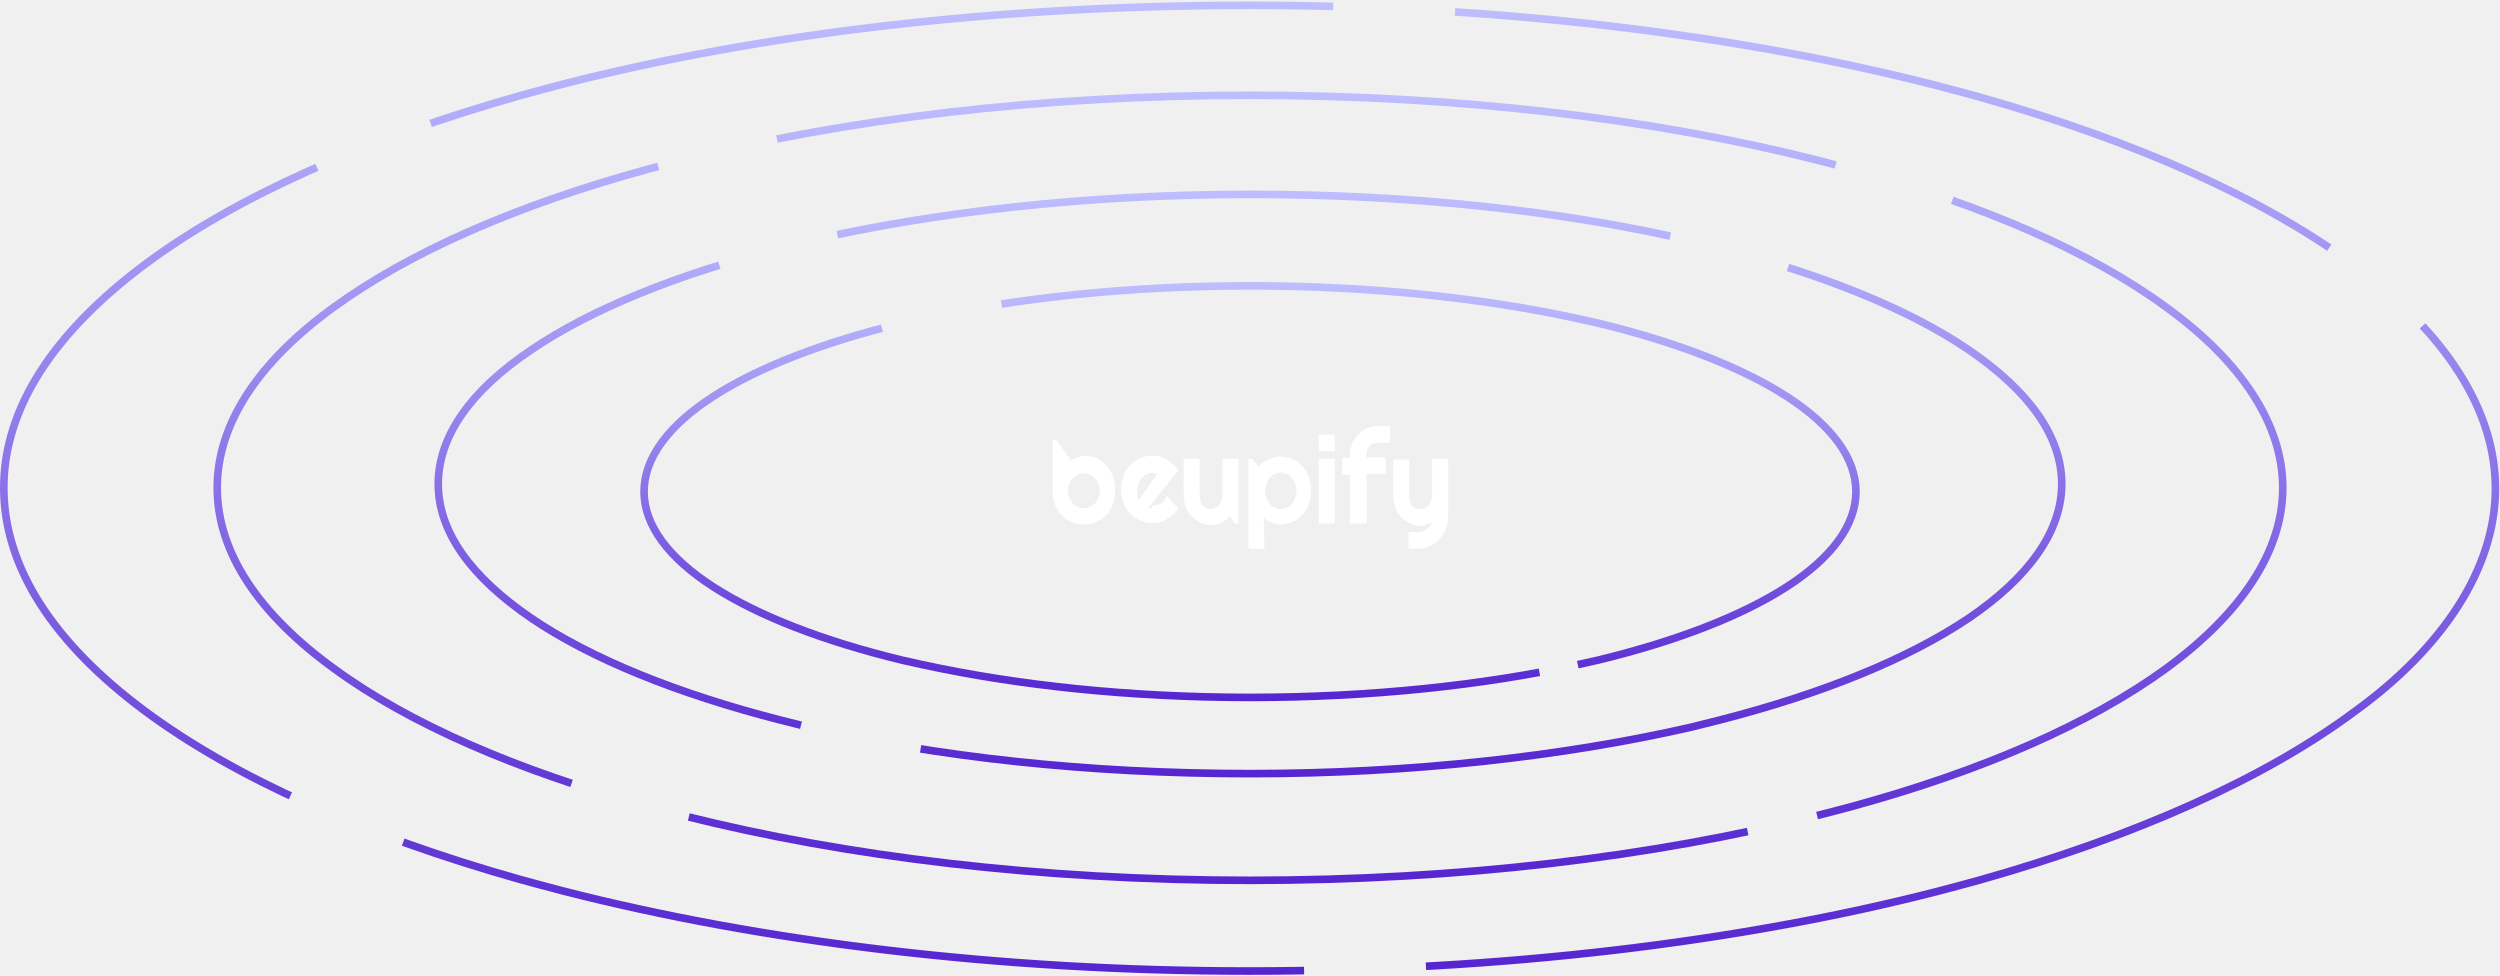
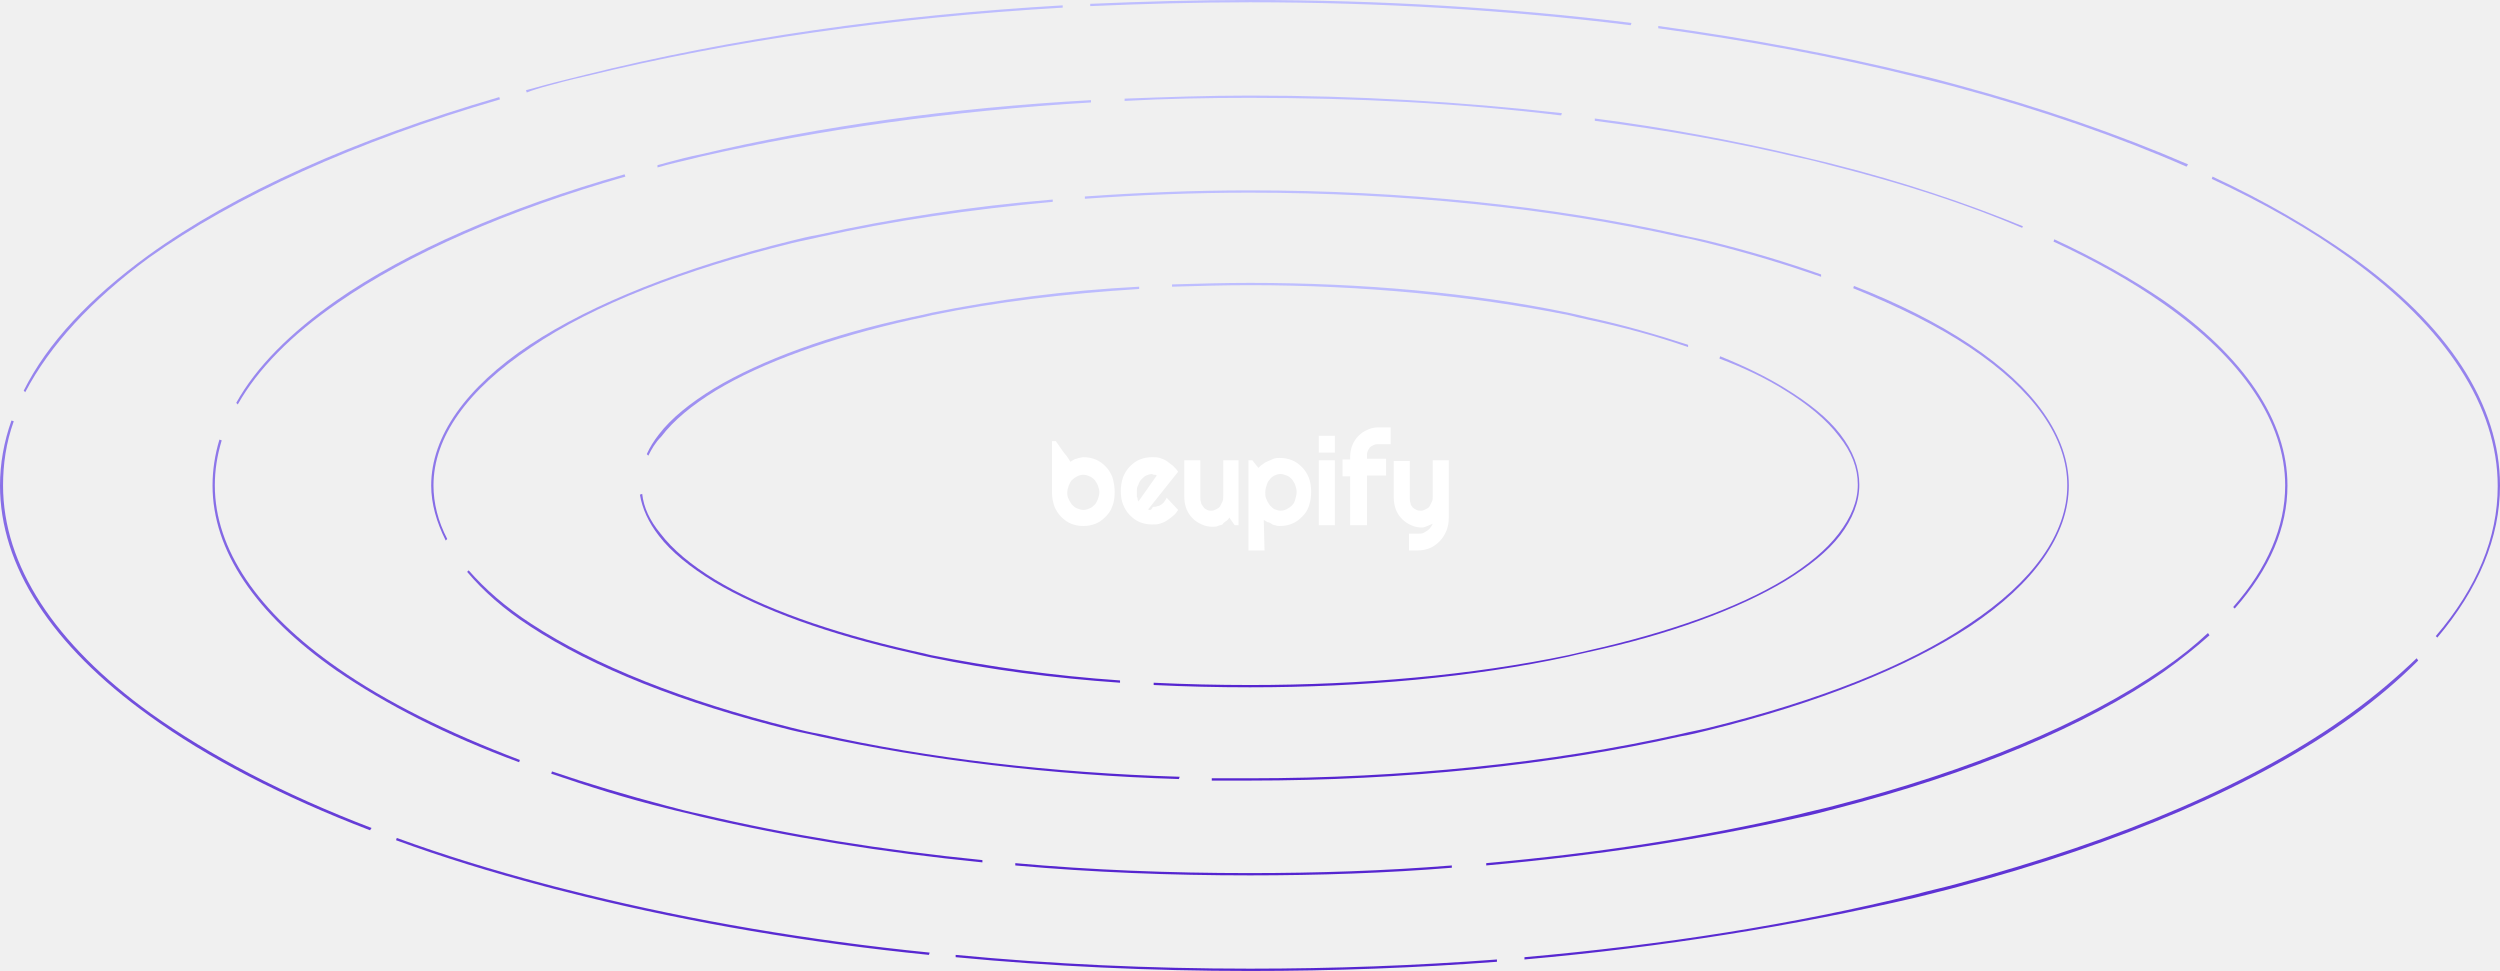
- <svg xmlns="http://www.w3.org/2000/svg" version="1.1" id="Layer_1" x="0px" y="0px" viewBox="0 0 328 128" style="enable-background:new 0 0 328 128;" xml:space="preserve">
+ <svg xmlns="http://www.w3.org/2000/svg" version="1.1" id="Layer_1" x="0px" y="0px" viewBox="0 0 327 127" style="enable-background:new 0 0 327 127;" xml:space="preserve">
  <style type="text/css">
- 	.st0{fill:none;stroke:url(#SVGID_1_);stroke-dasharray:120,16;}
- 	.st1{fill:none;stroke:url(#SVGID_2_);stroke-dasharray:110,16;}
- 	.st2{fill:none;stroke:url(#SVGID_3_);stroke-dasharray:167,16;}
- 	.st3{fill:none;stroke:url(#SVGID_4_);stroke-dasharray:140,16;}
+ 	.st0{fill:url(#SVGID_1_);}
+ 	.st1{fill:url(#SVGID_2_);}
+ 	.st2{fill:url(#SVGID_3_);}
+ 	.st3{fill:url(#SVGID_4_);}
	.st4{fill:#FFFFFF;}
	.st5{fill-rule:evenodd;clip-rule:evenodd;fill:#FFFFFF;}
</style>
-   <linearGradient id="SVGID_1_" gradientUnits="userSpaceOnUse" x1="164" y1="1.276" x2="164" y2="129.276" gradientTransform="matrix(1 0 0 -1 0 129.2756)">
-     <stop offset="0" style="stop-color:#5525D0" />
-     <stop offset="1" style="stop-color:#BEBEFF" />
-   </linearGradient>
-   <path class="st0" d="M254,117c1.9-0.5,3.8-1,5.6-1.5l0,0c20.6-5.8,37.6-13.4,49.4-22.2c11.6-8.4,18.4-18.8,18.4-29.2  s-6.6-20.4-18.4-29.2c-11.8-8.8-28.8-16.4-49.4-22.2l0,0c-1.8-0.5-3.7-1-5.6-1.5l0,0c-25.8-6.6-56.8-10.5-90-10.5S99.8,4.4,74,11  l0,0c-1.9,0.5-3.8,1-5.6,1.5l0,0c-20.6,5.8-37.6,13.4-49.4,22.2C7.1,43.6,0.5,53.5,0.5,64s6.6,20.4,18.4,29.2  c11.8,8.8,28.8,16.4,49.4,22.2l0,0c1.8,0.5,3.7,1,5.6,1.5l0,0c25.8,6.6,56.8,10.5,90,10.5S228.2,123.6,254,117L254,117z" />
-   <linearGradient id="SVGID_2_" gradientUnits="userSpaceOnUse" x1="164" y1="27.276" x2="164" y2="104.276" gradientTransform="matrix(1 0 0 -1 0 129.2756)">
-     <stop offset="0" style="stop-color:#5525D0" />
-     <stop offset="1" style="stop-color:#BEBEFF" />
-   </linearGradient>
-   <path class="st1" d="M221.9,95.4c1.2-0.3,2.4-0.6,3.6-0.9l0,0c13.7-3.5,24.9-8.1,32.8-13.4c7.8-5.3,12.2-11.3,12.2-17.6  s-4.3-12.2-12.2-17.6c-7.8-5.3-19.1-9.9-32.8-13.4l0,0c-1.2-0.3-2.4-0.6-3.6-0.9l0,0c-16.7-3.9-36.6-6.1-57.9-6.1  s-41.3,2.3-57.9,6.1l0,0c-1.2,0.3-2.4,0.6-3.6,0.9l0,0C88.8,36,77.5,40.6,69.7,45.9c-7.9,5.3-12.2,11.3-12.2,17.6  s4.3,12.2,12.2,17.6c7.8,5.3,19.1,9.9,32.8,13.4l0,0c1.2,0.3,2.4,0.6,3.6,0.9l0,0c16.7,3.9,36.6,6.1,57.9,6.1S205.3,99.2,221.9,95.4  L221.9,95.4z" />
-   <linearGradient id="SVGID_3_" gradientUnits="userSpaceOnUse" x1="164" y1="37.276" x2="164" y2="92.276" gradientTransform="matrix(1 0 0 -1 0 129.2756)">
-     <stop offset="0" style="stop-color:#5525D0" />
-     <stop offset="1" style="stop-color:#BEBEFF" />
-   </linearGradient>
-   <path class="st2" d="M207,87.2c0.9-0.2,1.8-0.4,2.7-0.6l0,0c10.3-2.5,18.8-5.8,24.7-9.6c5.9-3.8,9.1-8.1,9.1-12.5s-3.2-8.7-9.1-12.5  c-5.9-3.8-14.4-7.1-24.7-9.6l0,0c-0.9-0.2-1.8-0.4-2.7-0.6l0,0c-12.4-2.7-27.2-4.3-43-4.3s-30.6,1.6-43,4.3l0,0  c-0.9,0.2-1.8,0.4-2.7,0.6l0,0C108,44.9,99.5,48.2,93.6,52c-5.9,3.8-9.1,8.1-9.1,12.5s3.2,8.7,9.1,12.5c5.9,3.8,14.4,7.1,24.7,9.6  l0,0c0.9,0.2,1.8,0.4,2.7,0.6l0,0c12.4,2.7,27.2,4.3,43,4.3S194.6,89.9,207,87.2L207,87.2z" />
-   <linearGradient id="SVGID_4_" gradientUnits="userSpaceOnUse" x1="164" y1="13.276" x2="164" y2="117.276" gradientTransform="matrix(1 0 0 -1 0 129.2756)">
-     <stop offset="0" style="stop-color:#5525D0" />
-     <stop offset="1" style="stop-color:#BEBEFF" />
-   </linearGradient>
-   <path class="st3" d="M238.4,107c1.6-0.4,3.1-0.8,4.6-1.2l0,0c17.2-4.7,31.3-10.9,41.2-18.1c9.8-7.2,15.3-15.3,15.3-23.7  s-5.5-16.6-15.3-23.7c-9.8-7.2-24-13.4-41.2-18.1l0,0c-1.5-0.4-3.1-0.8-4.6-1.2l0,0c-21.4-5.4-46.9-8.5-74.4-8.5s-53,3.1-74.4,8.5  l0,0c-1.6,0.4-3.1,0.8-4.6,1.2l0,0c-17.2,4.7-31.3,10.9-41.2,18.1C34,47.4,28.5,55.5,28.5,64S34,80.6,43.8,87.7  c9.8,7.2,24,13.4,41.2,18.1l0,0c1.5,0.4,3.1,0.8,4.6,1.2l0,0c21.4,5.4,46.9,8.5,74.4,8.5S217,112.4,238.4,107L238.4,107z" />
-   <path class="st4" d="M146.3,64.4c0,0.7-0.1,1.3-0.3,1.8c-0.2,0.6-0.5,1-0.9,1.4c-0.4,0.4-0.8,0.7-1.3,0.9c-0.5,0.2-1,0.3-1.6,0.3  c-0.6,0-1.1-0.1-1.6-0.3c-0.5-0.2-0.9-0.5-1.3-0.9c-0.4-0.4-0.7-0.9-0.9-1.4c-0.2-0.6-0.3-1.2-0.3-1.8v-6.7h0.5l0.7,1  c0,0,0.4,0.6,0.6,0.8c0.2,0.2,0.6,0.9,0.6,0.9c0.2-0.1,0.3-0.2,0.5-0.3c0.2-0.1,0.4-0.1,0.6-0.2c0.2,0,0.4-0.1,0.6-0.1  c0.6,0,1.1,0.1,1.6,0.3c0.5,0.2,0.9,0.5,1.3,0.9c0.4,0.4,0.7,0.9,0.9,1.4C146.2,63.1,146.3,63.7,146.3,64.4z M144.3,64.4  c0-0.3-0.1-0.6-0.2-0.9c-0.1-0.3-0.3-0.5-0.4-0.7c-0.2-0.2-0.4-0.4-0.7-0.5c-0.2-0.1-0.5-0.2-0.8-0.2s-0.6,0.1-0.8,0.2  c-0.2,0.1-0.5,0.3-0.7,0.5c-0.2,0.2-0.3,0.5-0.4,0.7s-0.2,0.6-0.2,0.9c0,0.3,0.1,0.6,0.2,0.9s0.3,0.5,0.4,0.7  c0.2,0.2,0.4,0.4,0.7,0.5c0.3,0.1,0.5,0.2,0.8,0.2s0.6-0.1,0.8-0.2c0.3-0.1,0.5-0.3,0.7-0.5c0.2-0.2,0.3-0.5,0.4-0.7  S144.3,64.7,144.3,64.4z" />
-   <path class="st5" d="M179.2,68.7h-2.1v-6.4h-1v-2.2h1v-0.4c0-0.5,0.1-1,0.3-1.5c0.2-0.5,0.5-0.9,0.8-1.2c0.3-0.3,0.7-0.6,1.2-0.8  c0.4-0.2,0.9-0.3,1.4-0.3h1.6v2.2h-1.6c-0.2,0-0.4,0-0.6,0.1c-0.2,0.1-0.4,0.2-0.5,0.3c-0.1,0.1-0.2,0.3-0.3,0.5  c-0.1,0.2-0.1,0.4-0.1,0.6v0.4h2.5v2.2h-2.5V68.7z M150.9,66.7c-0.1,0-0.2,0-0.2-0.1l3.9-4.9c-0.2-0.3-0.4-0.5-0.7-0.8  c-0.3-0.2-0.5-0.4-0.8-0.6c-0.3-0.2-0.6-0.3-0.9-0.4c-0.3-0.1-0.7-0.1-1-0.1c-0.6,0-1.1,0.1-1.6,0.3c-0.5,0.2-0.9,0.5-1.3,0.9  c-0.4,0.4-0.7,0.9-0.9,1.4c-0.2,0.6-0.3,1.2-0.3,1.8c0,0.7,0.1,1.3,0.3,1.8c0.2,0.5,0.5,1,0.9,1.4c0.4,0.4,0.8,0.7,1.3,0.9  c0.5,0.2,1,0.3,1.6,0.3c0.3,0,0.7,0,1-0.1c0.3-0.1,0.6-0.2,0.9-0.4c0.3-0.2,0.6-0.4,0.8-0.6c0.3-0.2,0.5-0.5,0.7-0.8l-1.5-1.6  c-0.1,0.2-0.2,0.4-0.3,0.5c-0.1,0.2-0.3,0.3-0.4,0.4c-0.2,0.1-0.3,0.2-0.5,0.2c-0.2,0.1-0.4,0.1-0.6,0.1  C151.1,66.7,151,66.7,150.9,66.7z M151.5,62.1c0.1,0,0.2,0,0.3,0.1l-2.4,3.4c0-0.1-0.1-0.2-0.1-0.3c0-0.1,0-0.2-0.1-0.3  c0-0.1,0-0.2,0-0.3c0-0.1,0-0.2,0-0.3c0-0.4,0-0.7,0.2-1c0.1-0.3,0.2-0.5,0.4-0.7c0.2-0.2,0.4-0.4,0.6-0.5c0.3-0.1,0.5-0.2,0.8-0.2  C151.3,62.1,151.4,62.1,151.5,62.1z M160.8,68.2c0.2-0.1,0.4-0.3,0.5-0.5l0.7,1h0.5v-8.5h-2.1v4.7c0,0.2,0,0.5-0.1,0.7  c-0.1,0.2-0.2,0.4-0.3,0.6c-0.1,0.2-0.3,0.3-0.5,0.4c-0.2,0.1-0.4,0.2-0.6,0.2c-0.2,0-0.4,0-0.6-0.1c-0.2-0.1-0.4-0.2-0.5-0.4  c-0.1-0.2-0.3-0.3-0.3-0.6c-0.1-0.2-0.1-0.5-0.1-0.8v-4.7h-2.1v4.7c0,0.6,0.1,1.2,0.3,1.7c0.2,0.5,0.5,0.9,0.8,1.2  c0.3,0.3,0.7,0.6,1.2,0.8c0.4,0.2,0.9,0.3,1.4,0.3c0.2,0,0.5,0,0.7-0.1c0.2-0.1,0.4-0.1,0.6-0.2C160.5,68.4,160.7,68.3,160.8,68.2z   M165.9,72h-2.1V60.2h0.5l0.8,1c0.2-0.2,0.4-0.4,0.6-0.5c0.2-0.2,0.5-0.3,0.7-0.4c0.2-0.1,0.5-0.2,0.7-0.3c0.3-0.1,0.5-0.1,0.8-0.1  c0.6,0,1.1,0.1,1.6,0.3c0.5,0.2,0.9,0.5,1.3,0.9c0.4,0.4,0.7,0.9,0.9,1.4c0.2,0.5,0.3,1.2,0.3,1.8c0,0.7-0.1,1.3-0.3,1.9  c-0.2,0.6-0.5,1-0.9,1.4c-0.4,0.4-0.8,0.7-1.3,0.9c-0.5,0.2-1,0.3-1.6,0.3c-0.2,0-0.4,0-0.6-0.1c-0.2,0-0.4-0.1-0.5-0.2  c-0.2-0.1-0.3-0.2-0.5-0.2c-0.2-0.1-0.3-0.2-0.5-0.3L165.9,72L165.9,72z M170.1,64.4c0-0.4-0.1-0.7-0.2-1s-0.3-0.5-0.4-0.7  c-0.2-0.2-0.4-0.4-0.7-0.5c-0.3-0.1-0.5-0.2-0.8-0.2s-0.6,0.1-0.8,0.2c-0.2,0.1-0.5,0.3-0.6,0.5c-0.2,0.2-0.3,0.4-0.4,0.7  c-0.1,0.3-0.2,0.6-0.2,1c0,0.3,0,0.7,0.2,1c0.1,0.3,0.3,0.5,0.4,0.7c0.2,0.2,0.4,0.4,0.6,0.5c0.3,0.1,0.5,0.2,0.8,0.2  s0.6-0.1,0.8-0.2c0.3-0.1,0.5-0.3,0.7-0.5c0.2-0.2,0.3-0.4,0.4-0.7C170,65,170.1,64.7,170.1,64.4z M173,68.7h2.1v-8.5H173V68.7z   M184.8,69.8V72l1.1,0c0.6,0,1.1-0.1,1.6-0.3c0.5-0.2,0.9-0.5,1.3-0.9c0.4-0.4,0.7-0.9,0.9-1.4c0.2-0.5,0.3-1.1,0.3-1.7v-7.5h-2.1  v4.7c0,0.2,0,0.5-0.1,0.7c-0.1,0.2-0.2,0.4-0.3,0.6c-0.1,0.2-0.3,0.3-0.5,0.4c-0.2,0.1-0.4,0.2-0.6,0.2c-0.2,0-0.4,0-0.6-0.1  c-0.2-0.1-0.4-0.2-0.5-0.3c-0.1-0.2-0.3-0.3-0.3-0.6c-0.1-0.2-0.1-0.5-0.1-0.8v-4.7h-2.1v4.7c0,0.6,0.1,1.2,0.3,1.7  c0.2,0.5,0.5,0.9,0.8,1.2c0.3,0.3,0.7,0.6,1.2,0.8c0.4,0.2,0.9,0.3,1.4,0.3c0.2,0,0.5-0.1,0.7-0.2c0.2-0.1,0.5-0.2,0.7-0.3  c-0.1,0.2-0.2,0.4-0.3,0.5c-0.1,0.2-0.3,0.3-0.4,0.4c-0.2,0.1-0.3,0.2-0.5,0.3c-0.2,0.1-0.4,0.1-0.6,0.1L184.8,69.8z M175.1,57H173  v2.2h2.1V57z" />
+   <g>
+     <g>
+       <linearGradient id="SVGID_1_" gradientUnits="userSpaceOnUse" x1="163.5" y1="3.321" x2="163.5" y2="130.321" gradientTransform="matrix(1 0 0 -1 0 130.3206)">
+         <stop offset="0" style="stop-color:#5525D0" />
+         <stop offset="1" style="stop-color:#BEBEFF" />
+       </linearGradient>
+       <path class="st0" d="M163.5,127c-13,0-26-0.6-38.5-1.8l0-0.3c12.5,1.2,25.5,1.8,38.5,1.8c10.9,0,21.7-0.4,32.3-1.2l0,0.3    C185.3,126.6,174.4,127,163.5,127z M199.4,125.5l0-0.3c18.1-1.6,35.3-4.3,51.1-8.2c1.8-0.5,3.7-0.9,5.5-1.4    c21.4-5.7,39.3-13.4,51.5-22.3c3.2-2.3,6.1-4.8,8.6-7.2l0.2,0.3c-2.5,2.5-5.3,4.9-8.6,7.3c-12.3,8.9-30.2,16.6-51.6,22.3    c-1.8,0.5-3.6,0.9-5.5,1.4C234.7,121.1,217.5,123.9,199.4,125.5z M121.5,124.9c-15.9-1.6-31-4.2-44.9-7.6    c-1.9-0.5-3.7-0.9-5.5-1.4c-6.8-1.8-13.3-3.8-19.3-6l0.1-0.3c6,2.2,12.5,4.2,19.3,6c1.8,0.5,3.6,0.9,5.5,1.4    c13.9,3.4,29,6,44.9,7.6L121.5,124.9z M48.4,108.6c-11.5-4.4-21.3-9.5-28.9-15C6.7,84.4,0,74,0,63.5c0-2.8,0.5-5.7,1.5-8.5    l0.3,0.1c-1,2.8-1.4,5.6-1.4,8.4c0,10.4,6.7,20.7,19.3,29.8c7.7,5.5,17.4,10.6,28.9,15L48.4,108.6z M318.8,83.4l-0.2-0.2    c5.4-6.3,8.1-12.9,8.1-19.6c0-10.4-6.7-20.7-19.3-29.8c-5.1-3.7-11.2-7.2-18.1-10.4l0.1-0.3c6.9,3.2,13,6.8,18.1,10.4    C320.3,42.6,327,53,327,63.5C327,70.3,324.2,77,318.8,83.4z M3.3,51.3l-0.2-0.2c3.1-6.2,8.6-12.1,16.3-17.7    c11.2-8.1,27-15.2,45.9-20.7l0.1,0.3c-18.9,5.5-34.7,12.7-45.9,20.7C11.9,39.3,6.5,45.2,3.3,51.3z M286,21.8    c-8.9-3.9-19-7.4-30.1-10.4c-1.8-0.5-3.6-0.9-5.5-1.4c-10.5-2.6-21.8-4.7-33.5-6.3l0-0.3c11.7,1.6,23,3.7,33.6,6.3    c1.8,0.4,3.7,0.9,5.5,1.4c11.1,3,21.2,6.5,30.2,10.4L286,21.8z M68.9,12.1l-0.1-0.3c0.7-0.2,1.5-0.4,2.2-0.6    c1.8-0.5,3.6-0.9,5.5-1.4C95.7,5,116.7,2,139,0.7l0,0.3c-22.3,1.3-43.3,4.3-62.5,9c-1.8,0.4-3.7,0.9-5.5,1.4    C70.4,11.6,69.6,11.8,68.9,12.1z M213.3,3.3c-16.1-2-32.8-3-49.8-3c-7,0-14,0.2-20.9,0.5l0-0.3c6.9-0.3,13.9-0.5,20.9-0.5    c17,0,33.8,1,49.9,3L213.3,3.3z" />
+     </g>
+     <g>
+       <linearGradient id="SVGID_2_" gradientUnits="userSpaceOnUse" x1="163.5" y1="28.249" x2="163.5" y2="105.392" gradientTransform="matrix(1 0 0 -1 0 130.3206)">
+         <stop offset="0" style="stop-color:#5525D0" />
+         <stop offset="1" style="stop-color:#BEBEFF" />
+       </linearGradient>
+       <path class="st1" d="M163.4,102.1c-1.6,0-3.3,0-4.9,0l0-0.3c1.6,0,3.3,0,4.9,0c0,0,0,0,0.1,0c20,0,39.5-2,56.4-5.8    c1.2-0.3,2.4-0.5,3.6-0.8c14.2-3.5,26-8.1,34.1-13.6c8.3-5.5,12.8-11.8,12.8-18.1s-4.4-12.5-12.8-18.1c-4.2-2.8-9.3-5.3-15.2-7.7    l0.1-0.3c5.9,2.3,11,4.9,15.2,7.7c8.4,5.6,12.9,12,12.9,18.4c0,6.4-4.5,12.8-12.9,18.4c-8.2,5.4-20,10.1-34.2,13.6    c-1.2,0.3-2.4,0.6-3.6,0.8C203,100.1,183.5,102.1,163.4,102.1C163.5,102.1,163.5,102.1,163.4,102.1z M154.2,101.9    c-16.6-0.5-32.9-2.5-47.1-5.6c-1.2-0.3-2.4-0.5-3.6-0.8C89.3,92,77.5,87.3,69.3,81.9c-3.4-2.2-6.1-4.6-8.2-7.1l0.2-0.2    c2.1,2.4,4.8,4.8,8.2,7c8.2,5.4,20,10.1,34.1,13.6c1.2,0.3,2.4,0.6,3.6,0.8c14.2,3.2,30.5,5.1,47.1,5.6L154.2,101.9z M58.3,70.7    c-1.2-2.4-1.9-4.8-1.9-7.2c0-6.4,4.5-12.8,12.9-18.4c8.2-5.4,20-10.1,34.2-13.6c1.2-0.3,2.4-0.6,3.6-0.8    c9.5-2.1,19.8-3.7,30.6-4.6l0,0.3c-10.8,1-21.1,2.5-30.5,4.6c-1.2,0.3-2.4,0.5-3.6,0.8c-14.2,3.5-26,8.1-34.1,13.6    C61.1,51,56.7,57.2,56.7,63.5c0,2.3,0.6,4.7,1.8,7L58.3,70.7z M238.2,36.2c-4.6-1.6-9.5-3.1-14.8-4.4c-1.2-0.3-2.4-0.6-3.6-0.8    c-16.9-3.8-36.4-5.8-56.4-5.8c-7.2,0-14.5,0.3-21.5,0.8l0-0.3c7-0.5,14.3-0.8,21.5-0.8c20,0,39.5,2,56.4,5.8    c1.2,0.3,2.4,0.5,3.6,0.8c5.3,1.3,10.3,2.8,14.8,4.4L238.2,36.2z" />
+     </g>
+     <g>
+       <linearGradient id="SVGID_3_" gradientUnits="userSpaceOnUse" x1="163.544" y1="40.376" x2="163.544" y2="93.265" gradientTransform="matrix(1 0 0 -1 0 130.3206)">
+         <stop offset="0" style="stop-color:#5525D0" />
+         <stop offset="1" style="stop-color:#BEBEFF" />
+       </linearGradient>
+       <path class="st2" d="M163.5,89.9c-4.2,0-8.5-0.1-12.6-0.3l0-0.3c4.1,0.2,8.4,0.3,12.6,0.3c14.7,0,29.1-1.3,41.6-3.9    c0.9-0.2,1.7-0.4,2.6-0.6c10.7-2.4,19.6-5.6,25.7-9.3c3.1-1.9,5.5-3.9,7.1-6c1.6-2.1,2.5-4.2,2.5-6.4s-0.8-4.3-2.5-6.4    c-1.6-2.1-4-4.1-7.1-6c-2.4-1.5-5.3-2.9-8.5-4.1l0.1-0.3c3.2,1.3,6.1,2.7,8.5,4.2c3.1,1.9,5.6,3.9,7.2,6c1.7,2.2,2.5,4.4,2.5,6.6    c0,2.3-0.9,4.5-2.5,6.6c-1.6,2.1-4.1,4.1-7.2,6c-6.2,3.7-15.1,7-25.8,9.3c-0.9,0.2-1.8,0.4-2.6,0.6    C192.6,88.6,178.2,89.9,163.5,89.9z M146.5,89.3c-8.7-0.6-17-1.7-24.7-3.3c-0.9-0.2-1.8-0.4-2.6-0.6c-10.7-2.4-19.6-5.6-25.8-9.3    c-3.1-1.9-5.6-3.9-7.2-6c-1.4-1.8-2.2-3.6-2.5-5.4l0.3-0.1c0.2,1.8,1,3.5,2.4,5.2c1.6,2.1,4,4.1,7.1,6c6.1,3.7,15.1,6.9,25.7,9.3    c0.9,0.2,1.8,0.4,2.6,0.6c7.6,1.5,15.9,2.7,24.7,3.3L146.5,89.3z M84.8,59.6l-0.2-0.2c0.4-0.9,0.9-1.7,1.6-2.6    c1.6-2.1,4.1-4.1,7.2-6c6.2-3.7,15.1-7,25.8-9.3c0.9-0.2,1.9-0.4,2.7-0.6c8.4-1.7,17.5-2.9,27.1-3.4l0,0.3    c-9.6,0.6-18.7,1.7-27,3.4c-0.8,0.2-1.7,0.4-2.7,0.6c-10.7,2.4-19.6,5.6-25.7,9.3c-3.1,1.9-5.5,3.9-7.1,6    C85.7,57.9,85.2,58.8,84.8,59.6z M220.8,45.4c-4-1.4-8.4-2.6-13.1-3.6c-0.9-0.2-1.8-0.4-2.6-0.6c-12.5-2.5-26.9-3.9-41.6-3.9    c-3.4,0-6.9,0.1-10.2,0.2l0-0.3c3.4-0.1,6.8-0.2,10.2-0.2c14.7,0,29.1,1.3,41.6,3.9c0.9,0.2,1.8,0.4,2.6,0.6    c4.7,1,9.1,2.3,13.1,3.6L220.8,45.4z" />
+     </g>
+     <g>
+       <linearGradient id="SVGID_4_" gradientUnits="userSpaceOnUse" x1="163.5" y1="15.785" x2="163.5" y2="117.856" gradientTransform="matrix(1 0 0 -1 0 130.3206)">
+         <stop offset="0" style="stop-color:#5525D0" />
+         <stop offset="1" style="stop-color:#BEBEFF" />
+       </linearGradient>
+       <path class="st3" d="M163.5,114.5c-10.4,0-20.7-0.4-30.7-1.3l0-0.3c10,0.9,20.3,1.3,30.6,1.3c8.9,0,17.8-0.3,26.5-1l0,0.3    C181.4,114.2,172.4,114.5,163.5,114.5z M194.4,113.2l0-0.3c14.5-1.3,28.3-3.4,41-6.4c1.5-0.4,3-0.7,4.5-1.1    c17.9-4.6,32.7-10.8,43-17.9c2.2-1.5,4.2-3.1,5.9-4.7l0.2,0.3c-1.8,1.6-3.8,3.2-5.9,4.7c-10.3,7.2-25.2,13.4-43.1,18    c-1.5,0.4-3,0.8-4.5,1.1C222.7,109.8,208.9,111.9,194.4,113.2z M128.5,112.8c-13-1.3-25.4-3.3-36.9-6c-1.5-0.4-3-0.7-4.5-1.1    c-5.3-1.3-10.3-2.9-15-4.5l0.1-0.3c4.7,1.6,9.7,3.1,15,4.5c1.5,0.4,3,0.8,4.5,1.1c11.4,2.7,23.8,4.7,36.8,6L128.5,112.8z     M67.9,99.7c-9.5-3.5-17.5-7.6-23.9-12C33.4,80.3,27.8,72,27.8,63.5c0-2,0.3-4,0.9-6l0.3,0.1c-0.6,2-0.9,3.9-0.9,5.9    c0,8.3,5.6,16.6,16.1,23.9c6.3,4.4,14.3,8.4,23.8,12L67.9,99.7z M292.3,79.6l-0.2-0.2c4.5-5.1,6.8-10.5,6.8-15.9    c0-8.3-5.6-16.6-16.1-23.9c-4-2.8-8.8-5.5-14.2-8l0.1-0.3c5.4,2.5,10.2,5.2,14.3,8c10.6,7.4,16.2,15.8,16.2,24.2    C299.2,69,296.9,74.4,292.3,79.6z M31.1,52.9l-0.2-0.2C33.5,48,38,43.5,44,39.3c9.2-6.4,22.2-12.1,37.7-16.5l0.1,0.3    c-15.4,4.4-28.4,10.1-37.6,16.5C38.1,43.8,33.7,48.3,31.1,52.9z M264.5,29.8c-7.3-3.1-15.6-5.8-24.7-8.1c-1.5-0.4-3-0.8-4.5-1.1    c-8.4-2-17.4-3.6-26.7-4.8l0-0.3c9.3,1.2,18.3,2.9,26.8,4.9c1.5,0.4,3,0.7,4.5,1.1c9.1,2.3,17.4,5.1,24.7,8.1L264.5,29.8z     M86,21.9L86,21.6c0.4-0.1,0.8-0.2,1.1-0.3c1.5-0.4,3-0.8,4.5-1.1c15.7-3.7,32.9-6.1,51.1-7.1l0,0.3c-18.2,1.1-35.4,3.5-51.1,7.1    c-1.5,0.4-3,0.7-4.5,1.1C86.8,21.7,86.4,21.8,86,21.9z M204.2,15.1c-13.1-1.6-26.8-2.3-40.7-2.3c-5.5,0-11,0.1-16.4,0.4l0-0.3    c5.4-0.2,10.9-0.4,16.4-0.4c13.9,0,27.6,0.8,40.8,2.3L204.2,15.1z" />
+     </g>
+     <g>
+       <path class="st4" d="M145.8,64.4c0,0.7-0.1,1.3-0.3,1.8c-0.2,0.6-0.5,1-0.9,1.4c-0.4,0.4-0.8,0.7-1.3,0.9c-0.5,0.2-1,0.3-1.6,0.3    c-0.6,0-1.1-0.1-1.6-0.3c-0.5-0.2-0.9-0.5-1.3-0.9c-0.4-0.4-0.7-0.9-0.9-1.4c-0.2-0.6-0.3-1.2-0.3-1.8v-6.7h0.5l0.7,1    c0,0,0.4,0.6,0.6,0.8c0.2,0.2,0.6,0.9,0.6,0.9c0.2-0.1,0.3-0.2,0.5-0.3c0.2-0.1,0.4-0.1,0.6-0.2c0.2,0,0.4-0.1,0.6-0.1    c0.6,0,1.1,0.1,1.6,0.3c0.5,0.2,0.9,0.5,1.3,0.9c0.4,0.4,0.7,0.9,0.9,1.4C145.7,63.1,145.8,63.7,145.8,64.4z M143.8,64.4    c0-0.3-0.1-0.6-0.2-0.9c-0.1-0.3-0.3-0.5-0.4-0.7c-0.2-0.2-0.4-0.4-0.7-0.5c-0.2-0.1-0.5-0.2-0.8-0.2c-0.3,0-0.6,0.1-0.8,0.2    c-0.2,0.1-0.5,0.3-0.7,0.5c-0.2,0.2-0.3,0.5-0.4,0.7c-0.1,0.3-0.2,0.6-0.2,0.9c0,0.3,0,0.6,0.2,0.9c0.1,0.3,0.3,0.5,0.4,0.7    c0.2,0.2,0.4,0.4,0.7,0.5c0.3,0.1,0.5,0.2,0.8,0.2c0.3,0,0.6-0.1,0.8-0.2c0.3-0.1,0.5-0.3,0.7-0.5c0.2-0.2,0.3-0.5,0.4-0.7    C143.7,65,143.8,64.7,143.8,64.4z" />
+     </g>
+     <g>
+       <path class="st5" d="M178.7,68.7h-2.1v-6.4h-1v-2.2h1v-0.4c0-0.5,0.1-1,0.3-1.5c0.2-0.5,0.5-0.9,0.8-1.2c0.3-0.3,0.7-0.6,1.2-0.8    c0.4-0.2,0.9-0.3,1.4-0.3h1.6v2.2h-1.6c-0.2,0-0.4,0-0.6,0.1c-0.2,0.1-0.4,0.2-0.5,0.3c-0.1,0.1-0.2,0.3-0.3,0.5    c-0.1,0.2-0.1,0.4-0.1,0.6v0.4h2.5v2.2h-2.5V68.7z M150.4,66.7c-0.1,0-0.2,0-0.2-0.1l3.9-4.9c-0.2-0.3-0.4-0.5-0.7-0.8    c-0.3-0.2-0.5-0.4-0.8-0.6c-0.3-0.2-0.6-0.3-0.9-0.4c-0.3-0.1-0.7-0.1-1-0.1c-0.6,0-1.1,0.1-1.6,0.3c-0.5,0.2-0.9,0.5-1.3,0.9    c-0.4,0.4-0.7,0.9-0.9,1.4c-0.2,0.6-0.3,1.2-0.3,1.8c0,0.7,0.1,1.3,0.3,1.8c0.2,0.5,0.5,1,0.9,1.4c0.4,0.4,0.8,0.7,1.3,0.9    c0.5,0.2,1,0.3,1.6,0.3c0.3,0,0.7,0,1-0.1c0.3-0.1,0.6-0.2,0.9-0.4c0.3-0.2,0.6-0.4,0.8-0.6c0.3-0.2,0.5-0.5,0.7-0.8l-1.5-1.6    c-0.1,0.2-0.2,0.4-0.3,0.5c-0.1,0.2-0.3,0.3-0.4,0.4c-0.2,0.1-0.3,0.2-0.5,0.2c-0.2,0.1-0.4,0.1-0.6,0.1    C150.6,66.7,150.5,66.7,150.4,66.7z M151,62.1c0.1,0,0.2,0,0.3,0.1l-2.4,3.4c0-0.1-0.1-0.2-0.1-0.3c0-0.1,0-0.2-0.1-0.3    c0-0.1,0-0.2,0-0.3c0-0.1,0-0.2,0-0.3c0-0.4,0-0.7,0.2-1c0.1-0.3,0.2-0.5,0.4-0.7c0.2-0.2,0.4-0.4,0.6-0.5    c0.3-0.1,0.5-0.2,0.8-0.2C150.8,62.1,150.9,62.1,151,62.1z M160.3,68.2c0.2-0.1,0.4-0.3,0.5-0.5l0.7,1h0.5v-8.5H160v4.7    c0,0.2,0,0.5-0.1,0.7c-0.1,0.2-0.2,0.4-0.3,0.6c-0.1,0.2-0.3,0.3-0.5,0.4c-0.2,0.1-0.4,0.2-0.6,0.2c-0.2,0-0.4,0-0.6-0.1    c-0.2-0.1-0.4-0.2-0.5-0.4c-0.1-0.2-0.3-0.3-0.3-0.6c-0.1-0.2-0.1-0.5-0.1-0.8v-4.7h-2.1v4.7c0,0.6,0.1,1.2,0.3,1.7    c0.2,0.5,0.5,0.9,0.8,1.2c0.3,0.3,0.7,0.6,1.2,0.8c0.4,0.2,0.9,0.3,1.4,0.3c0.2,0,0.5,0,0.7-0.1c0.2-0.1,0.4-0.1,0.6-0.2    C160,68.4,160.2,68.3,160.3,68.2z M165.4,72h-2.1V60.2h0.5l0.8,1c0.2-0.2,0.4-0.4,0.6-0.5c0.2-0.2,0.5-0.3,0.7-0.4    c0.2-0.1,0.5-0.2,0.7-0.3c0.3-0.1,0.5-0.1,0.8-0.1c0.6,0,1.1,0.1,1.6,0.3c0.5,0.2,0.9,0.5,1.3,0.9c0.4,0.4,0.7,0.9,0.9,1.4    c0.2,0.5,0.3,1.2,0.3,1.8c0,0.7-0.1,1.3-0.3,1.9c-0.2,0.6-0.5,1-0.9,1.4c-0.4,0.4-0.8,0.7-1.3,0.9c-0.5,0.2-1,0.3-1.6,0.3    c-0.2,0-0.4,0-0.6-0.1c-0.2,0-0.4-0.1-0.5-0.2c-0.2-0.1-0.3-0.2-0.5-0.2c-0.2-0.1-0.3-0.2-0.5-0.3L165.4,72L165.4,72z M169.6,64.4    c0-0.4-0.1-0.7-0.2-1c-0.1-0.3-0.3-0.5-0.4-0.7c-0.2-0.2-0.4-0.4-0.7-0.5c-0.3-0.1-0.5-0.2-0.8-0.2s-0.6,0.1-0.8,0.2    c-0.2,0.1-0.5,0.3-0.6,0.5c-0.2,0.2-0.3,0.4-0.4,0.7c-0.1,0.3-0.2,0.6-0.2,1c0,0.3,0,0.7,0.2,1c0.1,0.3,0.3,0.5,0.4,0.7    c0.2,0.2,0.4,0.4,0.6,0.5c0.3,0.1,0.5,0.2,0.8,0.2s0.6-0.1,0.8-0.2s0.5-0.3,0.7-0.5c0.2-0.2,0.3-0.4,0.4-0.7    C169.5,65,169.6,64.7,169.6,64.4z M172.5,68.7h2.1v-8.5h-2.1V68.7z M184.3,69.8V72l1.1,0c0.6,0,1.1-0.1,1.6-0.3    c0.5-0.2,0.9-0.5,1.3-0.9c0.4-0.4,0.7-0.9,0.9-1.4c0.2-0.5,0.3-1.1,0.3-1.7v-7.5h-2.1v4.7c0,0.2,0,0.5-0.1,0.7    c-0.1,0.2-0.2,0.4-0.3,0.6c-0.1,0.2-0.3,0.3-0.5,0.4c-0.2,0.1-0.4,0.2-0.6,0.2c-0.2,0-0.4,0-0.6-0.1c-0.2-0.1-0.4-0.2-0.5-0.3    c-0.1-0.2-0.3-0.3-0.3-0.6c-0.1-0.2-0.1-0.5-0.1-0.8v-4.7h-2.1v4.7c0,0.6,0.1,1.2,0.3,1.7c0.2,0.5,0.5,0.9,0.8,1.2    c0.3,0.3,0.7,0.6,1.2,0.8c0.4,0.2,0.9,0.3,1.4,0.3c0.2,0,0.5-0.1,0.7-0.2c0.2-0.1,0.5-0.2,0.7-0.3c-0.1,0.2-0.2,0.4-0.3,0.5    c-0.1,0.2-0.3,0.3-0.4,0.4c-0.2,0.1-0.3,0.2-0.5,0.3c-0.2,0.1-0.4,0.1-0.6,0.1L184.3,69.8z M174.6,57h-2.1v2.2h2.1V57z" />
+     </g>
+   </g>
</svg>
